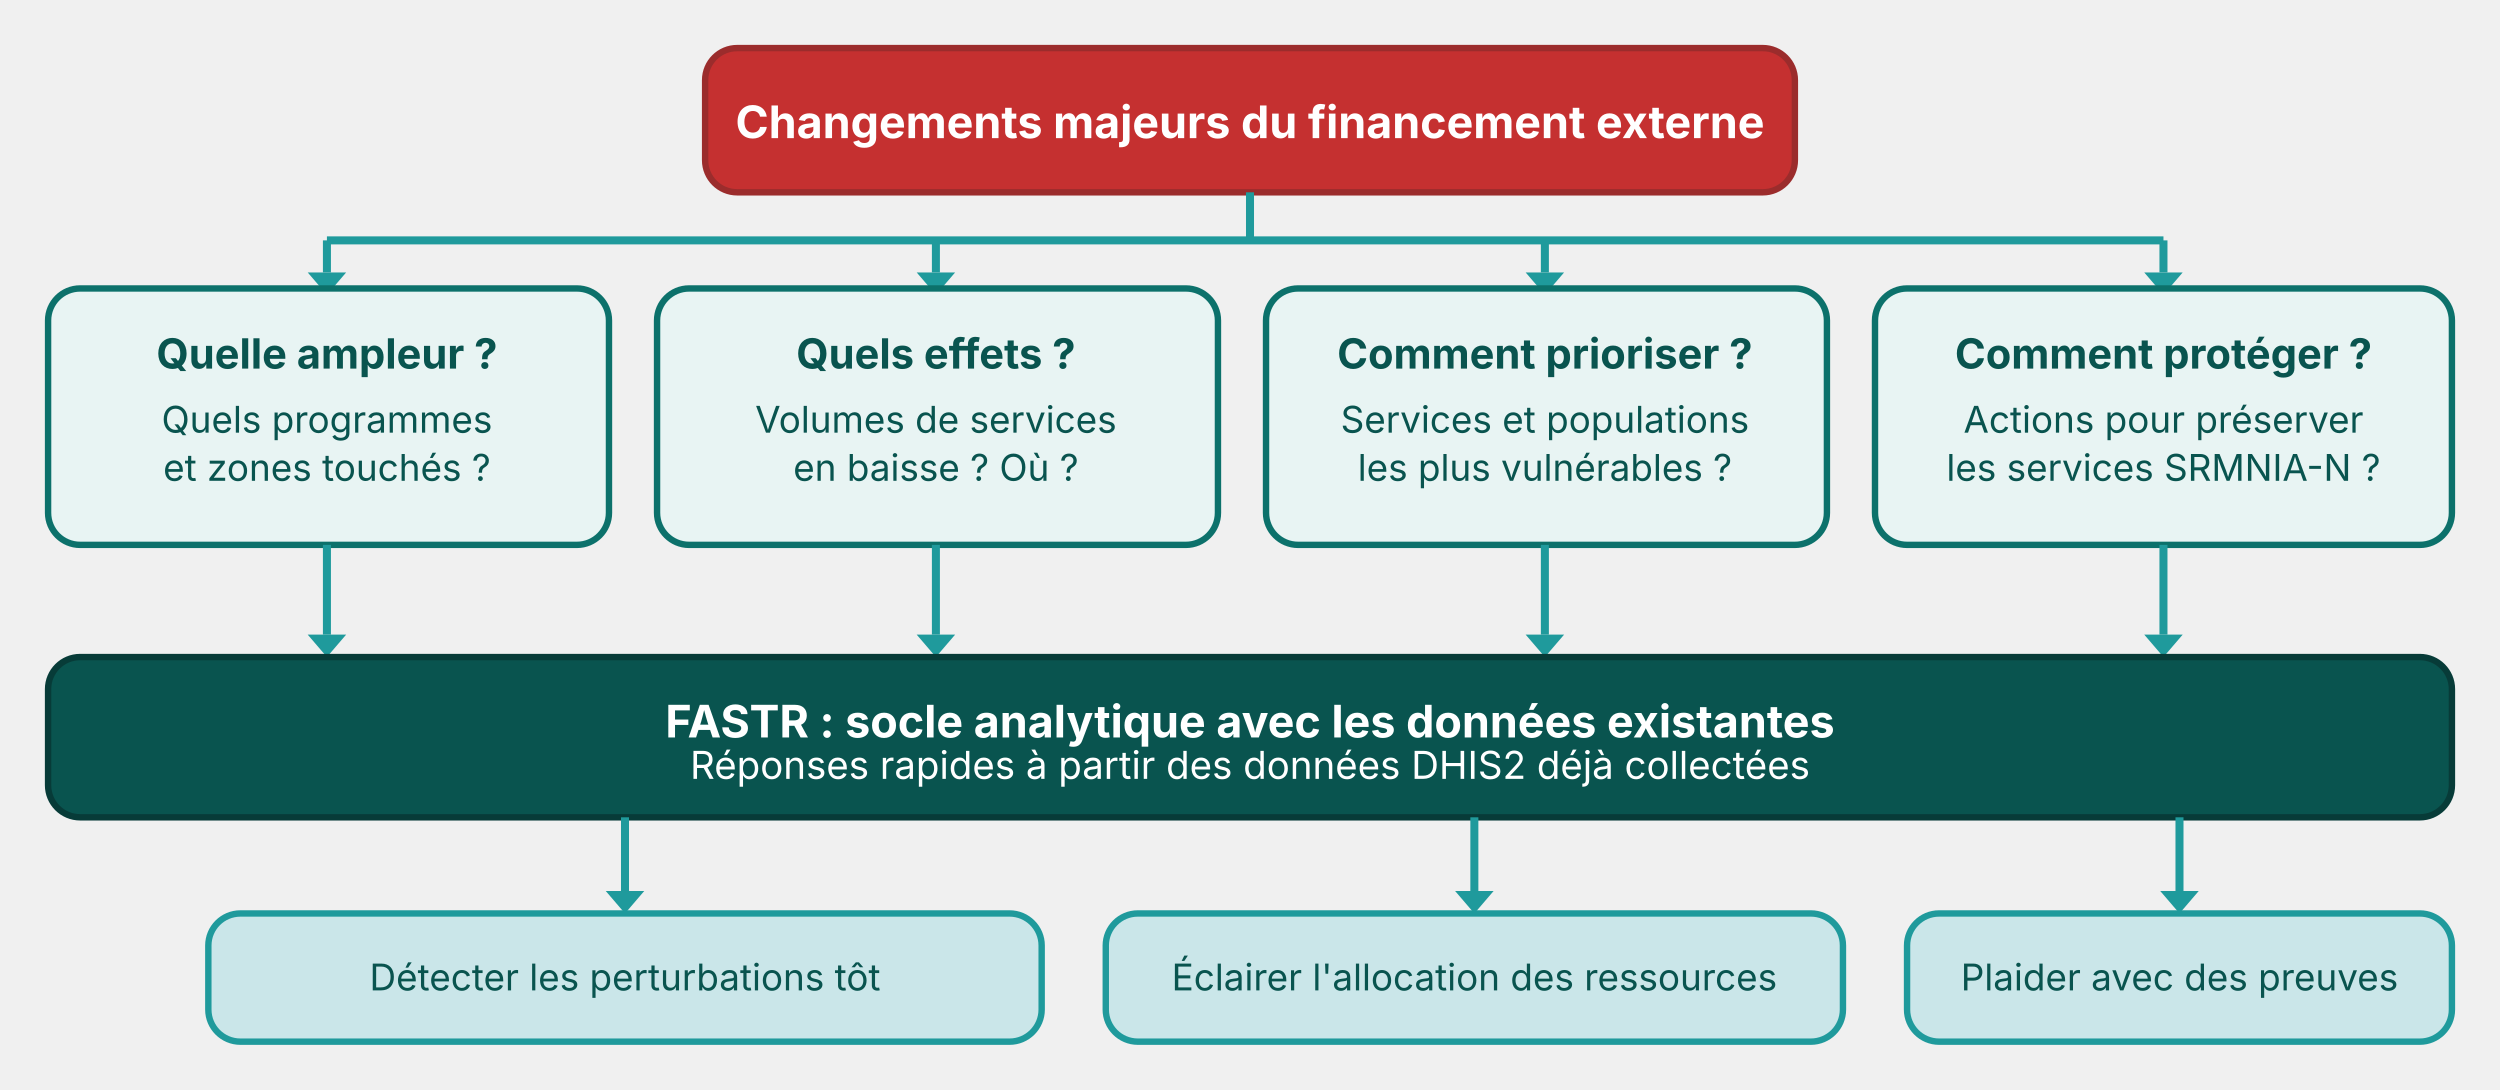
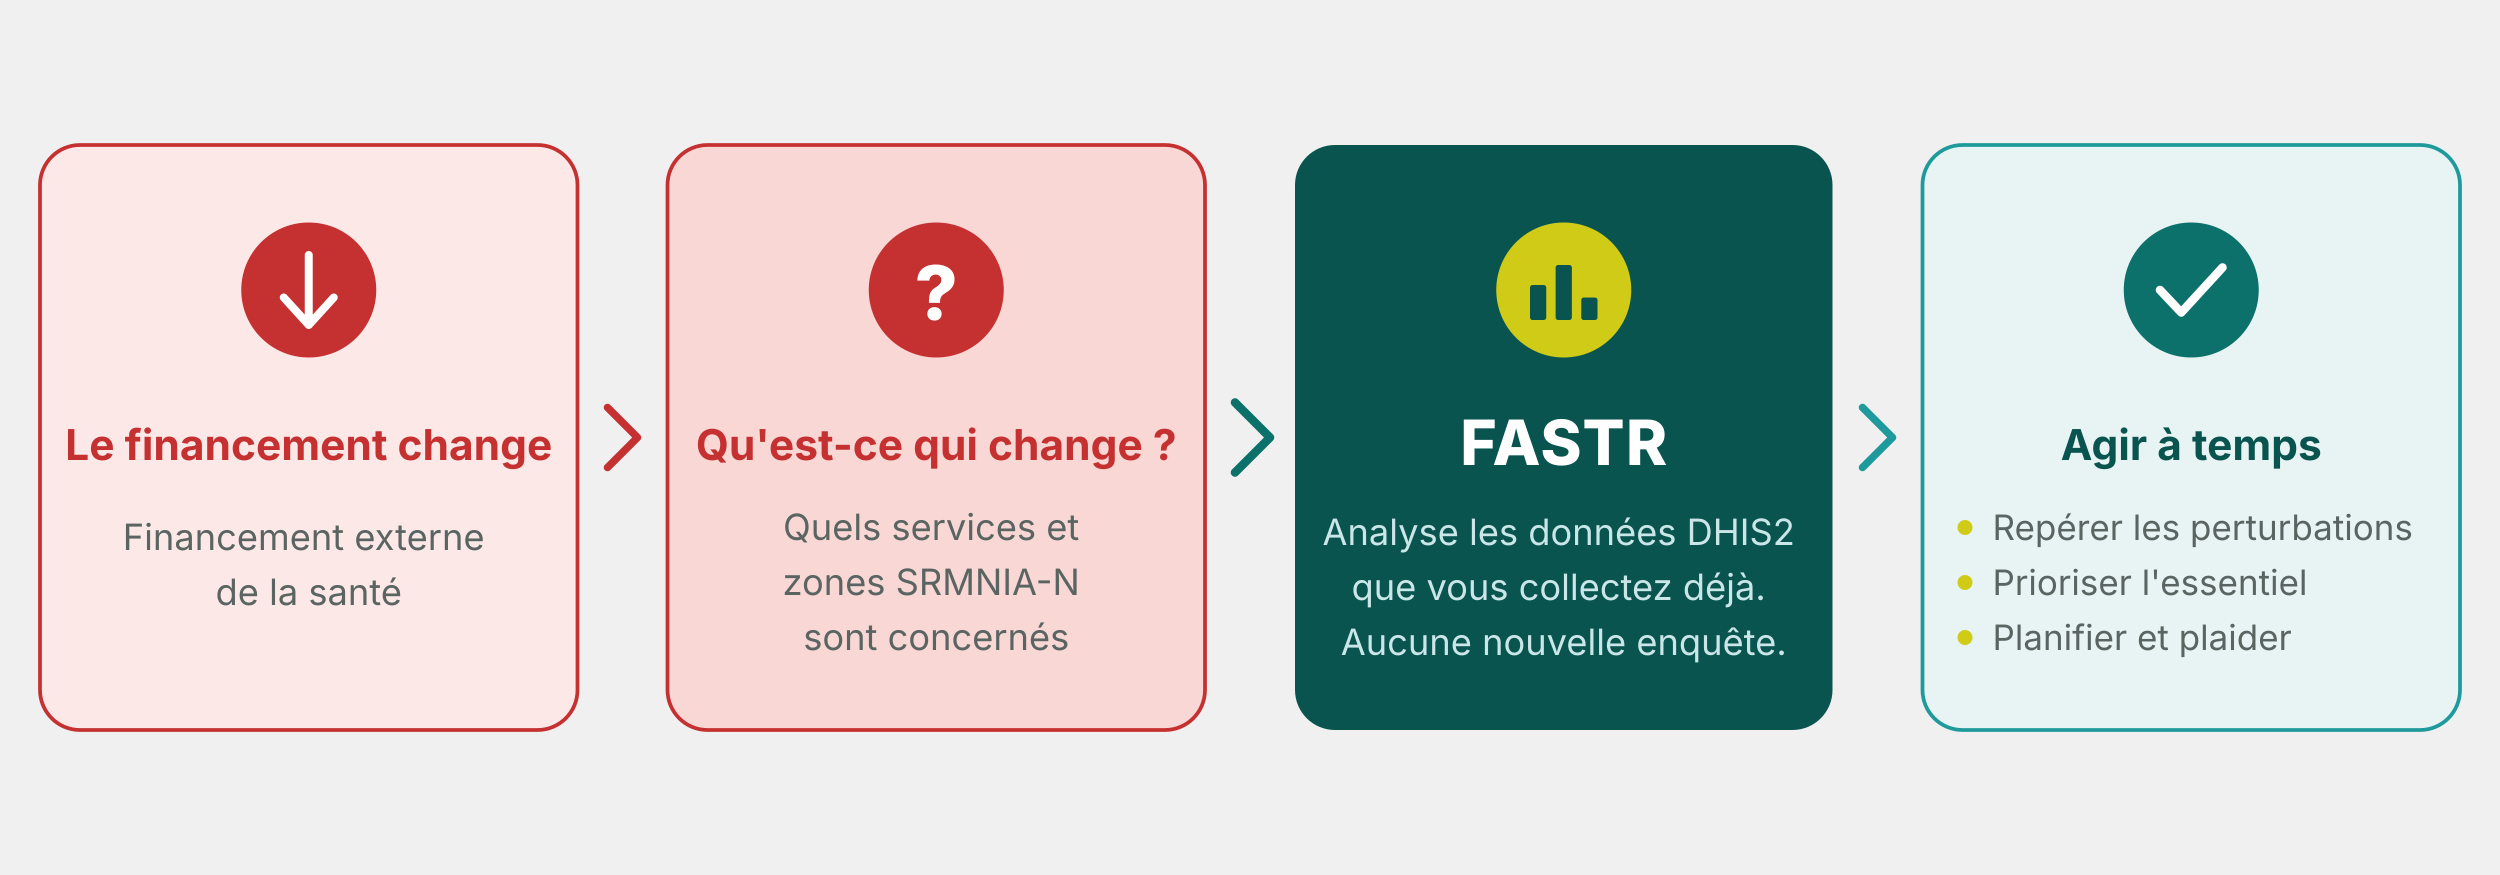
- <svg xmlns="http://www.w3.org/2000/svg" viewBox="0 0 780 340">
-   <defs>
-     <style>
-       .box { rx: 10; stroke-width: 2; }
-       .box-trigger { fill: #C53030; stroke: #9B2C2C; }
-       .box-q { fill: #E8F4F3; stroke: #0C716B; }
-       .box-fastr { fill: #09544F; stroke: #073B38; }
-       .title-text { font-family: Inter, sans-serif; font-size: 14px; font-weight: 700; fill: #fff; text-anchor: middle; dominant-baseline: central; }
-       .title-dark { font-family: Inter, sans-serif; font-size: 13px; font-weight: 700; fill: #09544F; text-anchor: middle; }
-       .q-text { font-family: Inter, sans-serif; font-size: 11.5px; fill: #09544F; text-anchor: middle; }
-       .fastr-text { font-family: Inter, sans-serif; font-size: 12px; fill: #fff; text-anchor: middle; }
-       .arrow { stroke: #1F9A9C; stroke-width: 2.5; fill: none; marker-end: url(#arr); }
-     </style>
-     <marker id="arr" markerWidth="8" markerHeight="6" refX="7" refY="3" orient="auto">
-       <polygon points="0 0, 8 3, 0 6" fill="#1F9A9C" />
-     </marker>
-   </defs>
-   <rect class="box box-trigger" x="220" y="15" width="340" height="45" />
-   <text class="title-text" x="390" y="38">Changements majeurs du financement externe</text>
-   <line x1="390" y1="60" x2="390" y2="75" stroke="#1F9A9C" stroke-width="2.5" />
-   <line x1="102" y1="75" x2="675" y2="75" stroke="#1F9A9C" stroke-width="2.5" />
-   <line x1="102" y1="75" x2="102" y2="85" stroke="#1F9A9C" stroke-width="2.5" />
-   <line x1="292" y1="75" x2="292" y2="85" stroke="#1F9A9C" stroke-width="2.5" />
-   <line x1="482" y1="75" x2="482" y2="85" stroke="#1F9A9C" stroke-width="2.5" />
-   <line x1="675" y1="75" x2="675" y2="85" stroke="#1F9A9C" stroke-width="2.5" />
-   <polygon points="96,85 102,92 108,85" fill="#1F9A9C" />
-   <polygon points="286,85 292,92 298,85" fill="#1F9A9C" />
-   <polygon points="476,85 482,92 488,85" fill="#1F9A9C" />
-   <polygon points="669,85 675,92 681,85" fill="#1F9A9C" />
-   <rect class="box box-q" x="15" y="90" width="175" height="80" />
-   <text class="title-dark" x="102" y="115">Quelle ampleur ?</text>
-   <text class="q-text" x="102" y="135">Quels programmes</text>
-   <text class="q-text" x="102" y="150">et zones touchés ?</text>
-   <rect class="box box-q" x="205" y="90" width="175" height="80" />
-   <text class="title-dark" x="292" y="115">Quels effets ?</text>
-   <text class="q-text" x="292" y="135">Volumes de services</text>
-   <text class="q-text" x="292" y="150">en baisse ? Où ?</text>
-   <rect class="box box-q" x="395" y="90" width="175" height="80" />
-   <text class="title-dark" x="482" y="115">Comment prioriser ?</text>
-   <text class="q-text" x="482" y="135">Services et populations</text>
-   <text class="q-text" x="482" y="150">les plus vulnérables ?</text>
-   <rect class="box box-q" x="585" y="90" width="180" height="80" />
-   <text class="title-dark" x="675" y="115">Comment protéger ?</text>
-   <text class="q-text" x="675" y="135">Actions pour préserver</text>
-   <text class="q-text" x="675" y="150">les services SRMNIA-N ?</text>
-   <line x1="102" y1="170" x2="102" y2="198" stroke="#1F9A9C" stroke-width="2.5" />
-   <polygon points="96,198 102,205 108,198" fill="#1F9A9C" />
-   <line x1="292" y1="170" x2="292" y2="198" stroke="#1F9A9C" stroke-width="2.5" />
-   <polygon points="286,198 292,205 298,198" fill="#1F9A9C" />
-   <line x1="482" y1="170" x2="482" y2="198" stroke="#1F9A9C" stroke-width="2.5" />
-   <polygon points="476,198 482,205 488,198" fill="#1F9A9C" />
-   <line x1="675" y1="170" x2="675" y2="198" stroke="#1F9A9C" stroke-width="2.5" />
-   <polygon points="669,198 675,205 681,198" fill="#1F9A9C" />
-   <rect class="box box-fastr" x="15" y="205" width="750" height="50" />
-   <text class="title-text" x="390" y="225">FASTR : socle analytique avec les données existantes</text>
-   <text class="fastr-text" x="390" y="243">Réponses rapides à partir des données DHIS2 déjà collectées</text>
-   <line x1="195" y1="255" x2="195" y2="278" stroke="#1F9A9C" stroke-width="2.5" />
-   <polygon points="189,278 195,285 201,278" fill="#1F9A9C" />
-   <line x1="460" y1="255" x2="460" y2="278" stroke="#1F9A9C" stroke-width="2.5" />
-   <polygon points="454,278 460,285 466,278" fill="#1F9A9C" />
-   <line x1="680" y1="255" x2="680" y2="278" stroke="#1F9A9C" stroke-width="2.5" />
-   <polygon points="674,278 680,285 686,278" fill="#1F9A9C" />
-   <rect class="box" x="65" y="285" width="260" height="40" fill="#CAE6E9" stroke="#1F9A9C" />
-   <text class="q-text" x="195" y="309">Détecter les perturbations tôt</text>
-   <rect class="box" x="345" y="285" width="230" height="40" fill="#CAE6E9" stroke="#1F9A9C" />
-   <text class="q-text" x="460" y="309">Éclairer l'allocation des ressources</text>
-   <rect class="box" x="595" y="285" width="170" height="40" fill="#CAE6E9" stroke="#1F9A9C" />
-   <text class="q-text" x="680" y="309">Plaider avec des preuves</text>
+ <svg xmlns="http://www.w3.org/2000/svg" viewBox="0 0 1000 350" font-family="Inter, Helvetica, Arial, sans-serif">
+   <path d="M243 163 L255 175 L243 187" fill="none" stroke="#C53030" stroke-width="3" stroke-linecap="round" stroke-linejoin="round" />
+   <path d="M494 161 L508 175 L494 189" fill="none" stroke="#0C716B" stroke-width="3.4" stroke-linecap="round" stroke-linejoin="round" />
+   <path d="M745 163 L757 175 L745 187" fill="none" stroke="#1F9A9C" stroke-width="3" stroke-linecap="round" stroke-linejoin="round" />
+   <rect x="16" y="58" width="215" height="234" rx="16" fill="#FDE8E8" stroke="#C53030" stroke-width="1.5" />
+   <circle cx="123.5" cy="116" r="27" fill="#C53030" />
+   <path d="M123.5 102 V128 M113.5 119 L123.5 130 L133.5 119" fill="none" stroke="#fff" stroke-width="3.2" stroke-linecap="round" stroke-linejoin="round" />
+   <text x="123.5" y="184" text-anchor="middle" font-size="17" font-weight="700" fill="#C53030">Le financement change</text>
+   <text x="123.5" y="220" text-anchor="middle" font-size="14.5" fill="#5A6562">
+     <tspan x="123.5" dy="0">Financement externe</tspan>
+     <tspan x="123.5" dy="22">de la santé</tspan>
+   </text>
+   <rect x="267" y="58" width="215" height="234" rx="16" fill="#F8D7D5" stroke="#C53030" stroke-width="1.5" />
+   <circle cx="374.5" cy="116" r="27" fill="#C53030" />
+   <text x="374.5" y="117" text-anchor="middle" dominant-baseline="central" font-size="30" font-weight="800" fill="#fff">?</text>
+   <text x="374.5" y="184" text-anchor="middle" font-size="17" font-weight="700" fill="#C53030">Qu'est-ce qui change ?</text>
+   <text x="374.5" y="216" text-anchor="middle" font-size="14.5" fill="#5A6562">
+     <tspan x="374.5" dy="0">Quels services et</tspan>
+     <tspan x="374.5" dy="22">zones SRMNIA-N</tspan>
+     <tspan x="374.5" dy="22">sont concernés</tspan>
+   </text>
+   <rect x="518" y="58" width="215" height="234" rx="16" fill="#09544F" />
+   <circle cx="625.5" cy="116" r="27" fill="#D0CB17" />
+   <g fill="#09544F">
+     <rect x="612" y="114" width="6.5" height="14" rx="1" />
+     <rect x="622.25" y="106" width="6.5" height="22" rx="1" />
+     <rect x="632.5" y="119" width="6.5" height="9" rx="1" />
+   </g>
+   <text x="625.5" y="186" text-anchor="middle" font-size="25" font-weight="800" fill="#ffffff" letter-spacing="0.5">FASTR</text>
+   <text x="625.5" y="218" text-anchor="middle" font-size="14.5" fill="#CAE6E9">
+     <tspan x="625.5" dy="0">Analyse les données DHIS2</tspan>
+     <tspan x="625.5" dy="22">que vous collectez déjà.</tspan>
+     <tspan x="625.5" dy="22">Aucune nouvelle enquête.</tspan>
+   </text>
+   <rect x="769" y="58" width="215" height="234" rx="16" fill="#E8F4F3" stroke="#1F9A9C" stroke-width="1.5" />
+   <circle cx="876.5" cy="116" r="27" fill="#0C716B" />
+   <path d="M864 116 L872.5 125 L889 107" fill="none" stroke="#fff" stroke-width="3.4" stroke-linecap="round" stroke-linejoin="round" />
+   <text x="876.5" y="184" text-anchor="middle" font-size="17" font-weight="700" fill="#09544F">Agir à temps</text>
+   <g font-size="14" fill="#5A6562">
+     <circle cx="786" cy="211" r="3" fill="#D0CB17" />
+     <text x="797" y="216">Repérer les perturbations</text>
+     <circle cx="786" cy="233" r="3" fill="#D0CB17" />
+     <text x="797" y="238">Prioriser l'essentiel</text>
+     <circle cx="786" cy="255" r="3" fill="#D0CB17" />
+     <text x="797" y="260">Planifier et plaider</text>
+   </g>
</svg>
